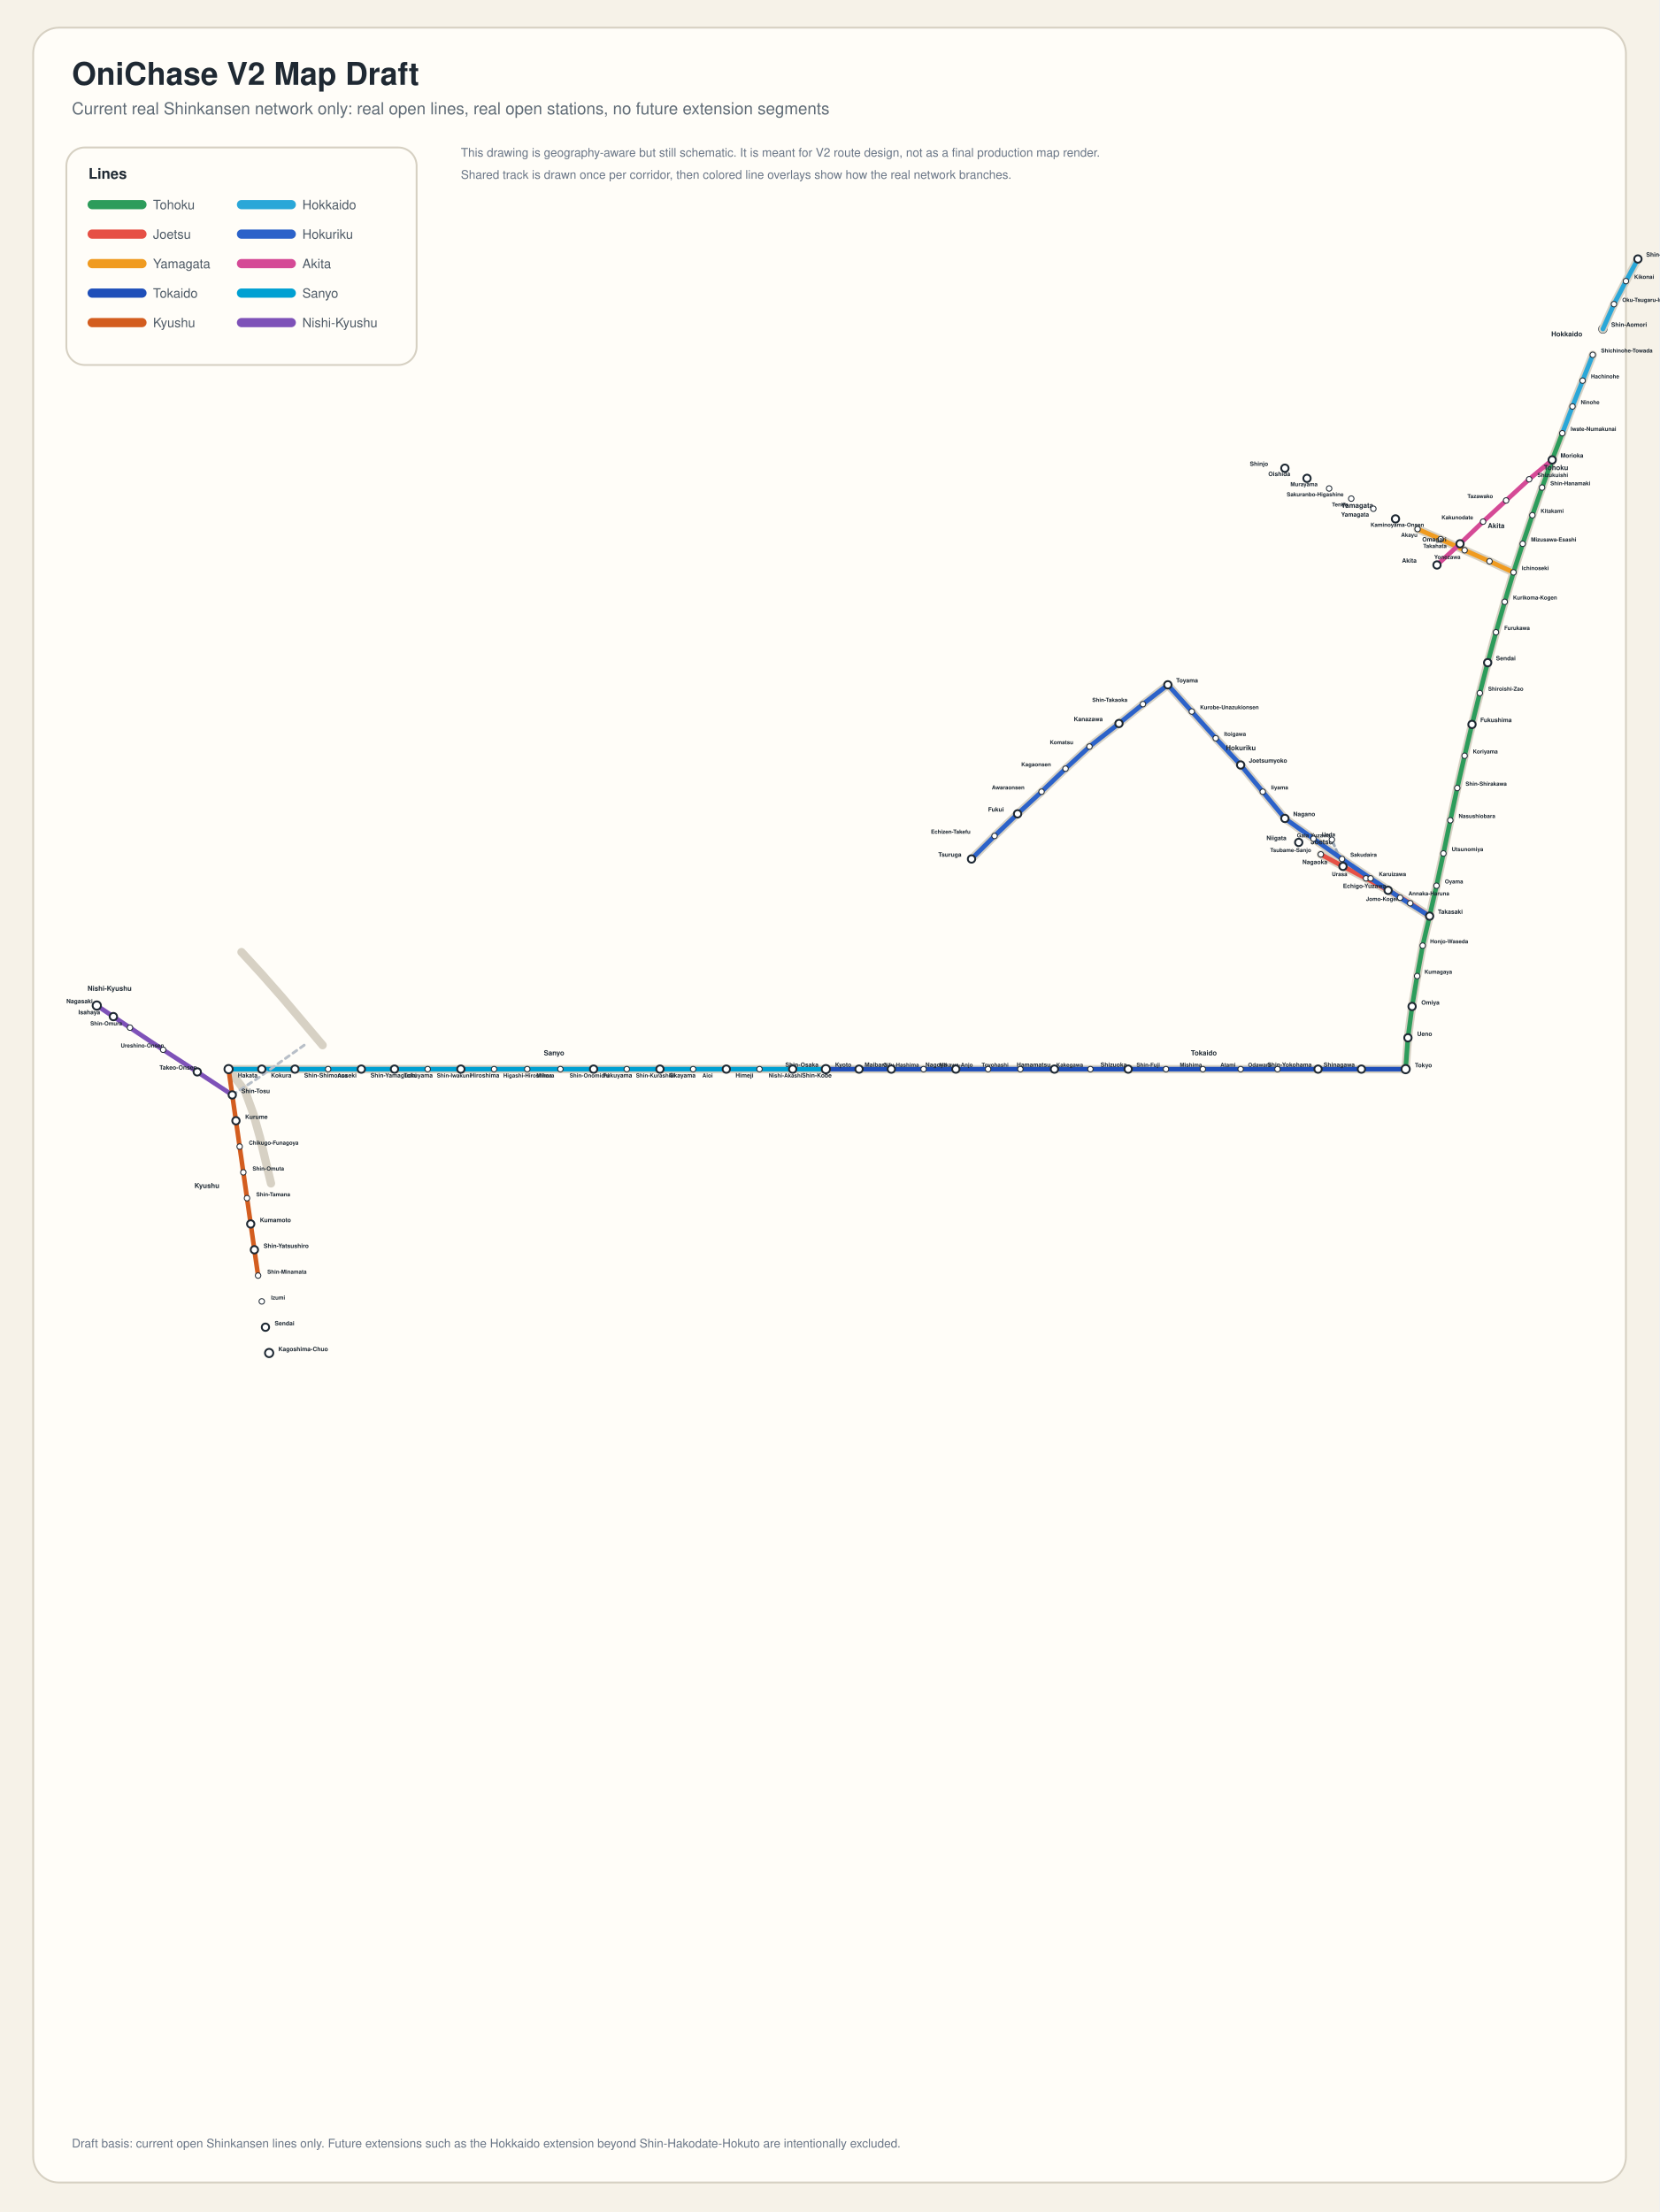
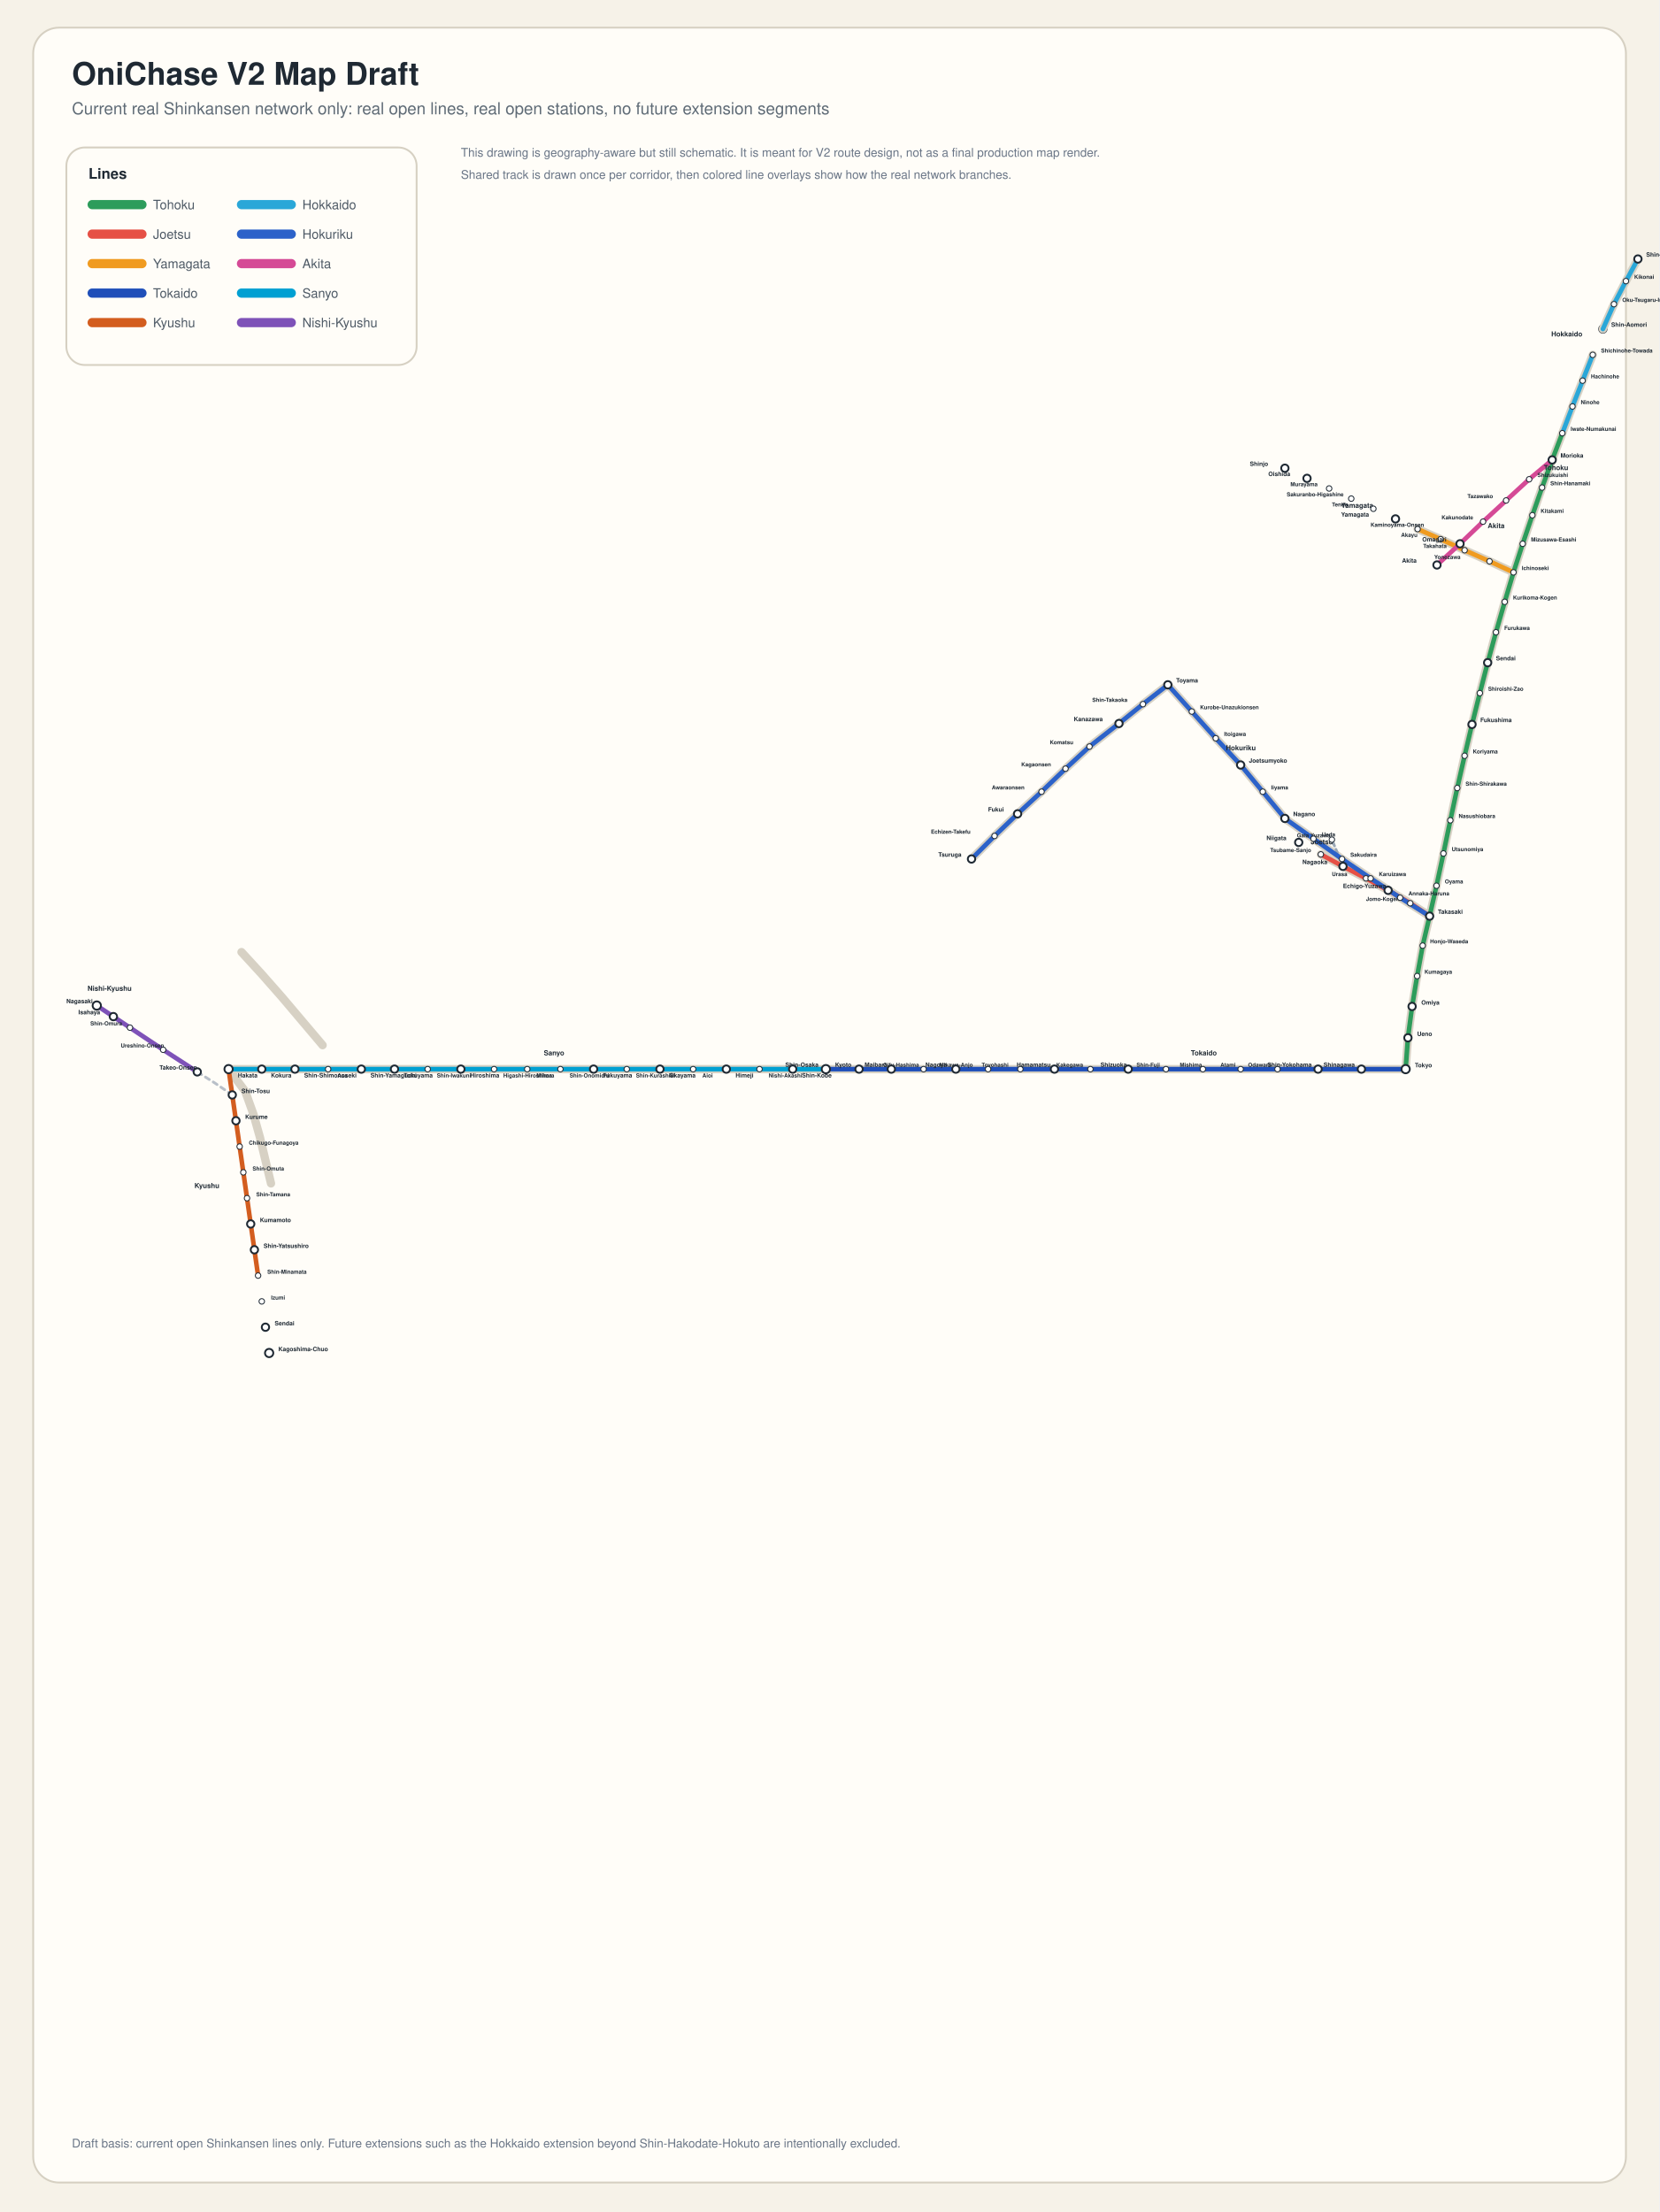
<svg xmlns="http://www.w3.org/2000/svg" width="1800" height="2400" viewBox="0 0 1800 2400" role="img" aria-labelledby="title desc">
  <defs>
    <style>
      .bg { fill: #f6f2e8; }
      .panel { fill: #fffdf8; stroke: #d6d0c2; stroke-width: 2; }
      .title { font: 700 34px Helvetica, Arial, sans-serif; fill: #1f2933; }
      .subtitle { font: 500 18px Helvetica, Arial, sans-serif; fill: #5f6b76; }
      .legend-title { font: 700 16px Helvetica, Arial, sans-serif; fill: #1f2933; }
      .legend-text { font: 500 14px Helvetica, Arial, sans-serif; fill: #4d5965; }
      .station { fill: #ffffff; stroke: #1f2933; stroke-width: 2; }
      .hub { fill: #ffffff; stroke: #1f2933; stroke-width: 4; }
      .station-label { font: 600 12px Helvetica, Arial, sans-serif; fill: #1f2933; }
      .hub-label { font: 700 13px Helvetica, Arial, sans-serif; fill: #1f2933; }
      .line-label { font: 700 15px Helvetica, Arial, sans-serif; fill: #1f2933; }
      .note { font: 500 13px Helvetica, Arial, sans-serif; fill: #697586; }
      .track-back { fill: none; stroke: #d7d1c4; stroke-width: 18; stroke-linecap: round; stroke-linejoin: round; }
      .track { fill: none; stroke-width: 10; stroke-linecap: round; stroke-linejoin: round; }
      .seasonal { fill: none; stroke: #9aa7b5; stroke-width: 6; stroke-linecap: round; stroke-dasharray: 8 8; }
      .disconnected { fill: none; stroke: #b8bfc8; stroke-width: 6; stroke-linecap: round; stroke-dasharray: 10 10; }
    </style>
  </defs>
  <rect class="bg" x="0" y="0" width="1800" height="2400" />
  <rect class="panel" x="36" y="30" width="1728" height="2338" rx="28" />
  <text class="title" x="78" y="92">OniChase V2 Map Draft</text>
  <text class="subtitle" x="78" y="124">Current real Shinkansen network only: real open lines, real open stations, no future extension segments</text>
  <g transform="translate(72 160)">
    <rect class="panel" x="0" y="0" width="380" height="236" rx="20" />
    <text class="legend-title" x="24" y="34">Lines</text>
    <line class="track" x1="28" y1="62" x2="82" y2="62" stroke="#2d9c5b" />
    <text class="legend-text" x="94" y="67">Tohoku</text>
    <line class="track" x1="190" y1="62" x2="244" y2="62" stroke="#2aa7d8" />
    <text class="legend-text" x="256" y="67">Hokkaido</text>
    <line class="track" x1="28" y1="94" x2="82" y2="94" stroke="#e65045" />
    <text class="legend-text" x="94" y="99">Joetsu</text>
    <line class="track" x1="190" y1="94" x2="244" y2="94" stroke="#2c62c9" />
    <text class="legend-text" x="256" y="99">Hokuriku</text>
    <line class="track" x1="28" y1="126" x2="82" y2="126" stroke="#f09b20" />
    <text class="legend-text" x="94" y="131">Yamagata</text>
    <line class="track" x1="190" y1="126" x2="244" y2="126" stroke="#d54a96" />
    <text class="legend-text" x="256" y="131">Akita</text>
    <line class="track" x1="28" y1="158" x2="82" y2="158" stroke="#1f4fb9" />
    <text class="legend-text" x="94" y="163">Tokaido</text>
    <line class="track" x1="190" y1="158" x2="244" y2="158" stroke="#00a0d2" />
    <text class="legend-text" x="256" y="163">Sanyo</text>
    <line class="track" x1="28" y1="190" x2="82" y2="190" stroke="#d35d1f" />
    <text class="legend-text" x="94" y="195">Kyushu</text>
    <line class="track" x1="190" y1="190" x2="244" y2="190" stroke="#7e52b8" />
    <text class="legend-text" x="256" y="195">Nishi-Kyushu</text>
  </g>
  <g transform="translate(500 170)">
    <text class="note" x="0" y="0">This drawing is geography-aware but still schematic. It is meant for V2 route design, not as a final production map render.</text>
    <text class="note" x="0" y="24">Shared track is drawn once per corridor, then colored line overlays show how the real network branches.</text>
  </g>
  <g transform="translate(950 250) scale(0.50)">
    <path class="track-back" d="M1150 1820 L1155 1752 L1164 1684 L1175 1618 L1187 1552 L1202 1488 L1217 1422 L1232 1352 L1247 1280 L1262 1210 L1278 1140 L1294 1072 L1311 1004 L1328 938 L1346 872 L1365 806 L1384 742 L1404 680 L1425 618 L1446 558 L1468 498 L1490 440 L1512 382 L1534 326 L1556 270" />
    <path class="track-back" d="M1202 1488 L1138 1448 L1074 1406 L1012 1364 L950 1320 L888 1276 L840 1218 L792 1160 L738 1102 L686 1044 L634 986 L580 1028 L528 1070 L464 1120 L412 1168 L360 1218 L308 1266 L258 1314 L208 1364" />
    <path class="track-back" d="M1202 1488 L1160 1460 L1112 1432 L1064 1406 L1014 1380 L966 1354" />
    <path class="track-back" d="M1384 742 L1332 718 L1278 694 L1226 670 L1176 648" />
    <path class="track-back" d="M1150 1820 L1054 1820 L960 1820 L872 1820 L792 1820 L710 1820 L630 1820 L548 1820 L466 1820 L388 1820 L314 1820 L244 1820 L174 1820 L104 1820 L34 1820 L-36 1820 L-108 1820 L-180 1820 L-252 1820 L-324 1820 L-396 1820 L-468 1820 L-540 1820 L-612 1820 L-684 1820 L-756 1820 L-828 1820 L-900 1820 L-972 1820 L-1044 1820 L-1116 1820 L-1188 1820 L-1260 1820 L-1332 1820 L-1404 1820" />
    <path class="track-back" d="M-1404 1820 L-1368 1868 L-1350 1918 L-1336 1968 L-1324 2018 L-1312 2068" />
    <path class="track-back" d="M-1200 1768 L-1244 1716 L-1288 1664 L-1332 1614 L-1376 1566" />
    <path class="track" stroke="#2d9c5b" d="M1150 1820 L1155 1752 L1164 1684 L1175 1618 L1187 1552 L1202 1488 L1217 1422 L1232 1352 L1247 1280 L1262 1210 L1278 1140 L1294 1072 L1311 1004 L1328 938 L1346 872 L1365 806 L1384 742 L1404 680 L1425 618 L1446 558 L1468 498 L1490 440" />
    <path class="track" stroke="#2aa7d8" d="M1490 440 L1512 382 L1534 326 L1556 270" />
    <path class="track" stroke="#f09b20" d="M1384 742 L1332 718 L1278 694 L1226 670 L1176 648" />
    <path class="track" stroke="#d54a96" d="M1468 498 L1418 540 L1368 586 L1318 632 L1268 680 L1218 726" />
    <path class="track" stroke="#e65045" d="M1202 1488 L1160 1460 L1112 1432 L1064 1406 L1014 1380 L966 1354" />
    <path class="seasonal" d="M1014 1380 L990 1322" />
    <path class="track" stroke="#2c62c9" d="M1202 1488 L1138 1448 L1074 1406 L1012 1364 L950 1320 L888 1276 L840 1218 L792 1160 L738 1102 L686 1044 L634 986 L580 1028 L528 1070 L464 1120 L412 1168 L360 1218 L308 1266 L258 1314 L208 1364" />
    <path class="track" stroke="#1f4fb9" d="M1150 1820 L1054 1820 L960 1820 L872 1820 L792 1820 L710 1820 L630 1820 L548 1820 L466 1820 L388 1820 L314 1820 L244 1820 L174 1820 L104 1820 L34 1820 L-36 1820 L-108 1820" />
    <path class="track" stroke="#00a0d2" d="M-108 1820 L-180 1820 L-252 1820 L-324 1820 L-396 1820 L-468 1820 L-540 1820 L-612 1820 L-684 1820 L-756 1820 L-828 1820 L-900 1820 L-972 1820 L-1044 1820 L-1116 1820 L-1188 1820 L-1260 1820 L-1332 1820 L-1404 1820" />
    <path class="track" stroke="#d35d1f" d="M-1404 1820 L-1396 1876 L-1388 1932 L-1380 1988 L-1372 2044 L-1364 2100 L-1356 2156 L-1348 2212 L-1340 2268" />
-     <path class="track" stroke="#7e52b8" d="M-1396 1876 L-1472 1826 L-1546 1778 L-1618 1730 L-1654 1706 L-1690 1682" />
-     <path class="disconnected" d="M-1396 1876 L-1338 1838 L-1288 1802 L-1240 1768" />
+     <path class="track" stroke="#7e52b8" d="M-1472 1826 L-1546 1778 L-1618 1730 L-1654 1706 L-1690 1682" />
+     <path class="disconnected" d="M-1396 1876 L-1434 1850 L-1472 1826" />
    <text class="line-label" x="1466" y="230">Hokkaido</text>
    <text class="line-label" x="1450" y="520">Tohoku</text>
    <text class="line-label" x="1010" y="602">Yamagata</text>
    <text class="line-label" x="1328" y="646">Akita</text>
    <text class="line-label" x="944" y="1332">Joetsu</text>
    <text class="line-label" x="760" y="1128">Hokuriku</text>
    <text class="line-label" x="684" y="1790">Tokaido</text>
    <text class="line-label" x="-720" y="1790">Sanyo</text>
    <text class="line-label" x="-1478" y="2078">Kyushu</text>
    <text class="line-label" x="-1710" y="1650">Nishi-Kyushu</text>
    <g>
      <circle class="hub" cx="1150" cy="1820" r="9" />
      <text class="hub-label" x="1170" y="1816">Tokyo</text>
    </g>
    <g>
      <circle class="hub" cx="1155" cy="1752" r="8" />
      <text class="hub-label" x="1175" y="1748">Ueno</text>
    </g>
    <g>
      <circle class="hub" cx="1164" cy="1684" r="8" />
      <text class="hub-label" x="1184" y="1680">Omiya</text>
    </g>
    <g>
      <circle class="station" cx="1175" cy="1618" r="6" />
      <text class="station-label" x="1191" y="1613">Kumagaya</text>
    </g>
    <g>
      <circle class="station" cx="1187" cy="1552" r="6" />
      <text class="station-label" x="1203" y="1547">Honjo-Waseda</text>
    </g>
    <g>
      <circle class="hub" cx="1202" cy="1488" r="8" />
      <text class="hub-label" x="1220" y="1483">Takasaki</text>
    </g>
    <g>
      <circle class="station" cx="1217" cy="1422" r="6" />
      <text class="station-label" x="1235" y="1417">Oyama</text>
    </g>
    <g>
      <circle class="station" cx="1232" cy="1352" r="6" />
      <text class="station-label" x="1250" y="1347">Utsunomiya</text>
    </g>
    <g>
      <circle class="station" cx="1247" cy="1280" r="6" />
      <text class="station-label" x="1265" y="1275">Nasushiobara</text>
    </g>
    <g>
      <circle class="station" cx="1262" cy="1210" r="6" />
      <text class="station-label" x="1280" y="1205">Shin-Shirakawa</text>
    </g>
    <g>
      <circle class="station" cx="1278" cy="1140" r="6" />
      <text class="station-label" x="1296" y="1135">Koriyama</text>
    </g>
    <g>
      <circle class="hub" cx="1294" cy="1072" r="8" />
      <text class="hub-label" x="1312" y="1067">Fukushima</text>
    </g>
    <g>
      <circle class="station" cx="1311" cy="1004" r="6" />
      <text class="station-label" x="1329" y="999">Shiroishi-Zao</text>
    </g>
    <g>
      <circle class="hub" cx="1328" cy="938" r="8" />
      <text class="hub-label" x="1346" y="933">Sendai</text>
    </g>
    <g>
      <circle class="station" cx="1346" cy="872" r="6" />
      <text class="station-label" x="1364" y="867">Furukawa</text>
    </g>
    <g>
      <circle class="station" cx="1365" cy="806" r="6" />
      <text class="station-label" x="1383" y="801">Kurikoma-Kogen</text>
    </g>
    <g>
      <circle class="station" cx="1384" cy="742" r="6" />
      <text class="station-label" x="1402" y="737">Ichinoseki</text>
    </g>
    <g>
      <circle class="station" cx="1404" cy="680" r="6" />
      <text class="station-label" x="1422" y="675">Mizusawa-Esashi</text>
    </g>
    <g>
      <circle class="station" cx="1425" cy="618" r="6" />
      <text class="station-label" x="1443" y="613">Kitakami</text>
    </g>
    <g>
      <circle class="station" cx="1446" cy="558" r="6" />
      <text class="station-label" x="1464" y="553">Shin-Hanamaki</text>
    </g>
    <g>
      <circle class="hub" cx="1468" cy="498" r="8" />
      <text class="hub-label" x="1486" y="493">Morioka</text>
    </g>
    <g>
      <circle class="station" cx="1490" cy="440" r="6" />
      <text class="station-label" x="1508" y="435">Iwate-Numakunai</text>
    </g>
    <g>
      <circle class="station" cx="1512" cy="382" r="6" />
      <text class="station-label" x="1530" y="377">Ninohe</text>
    </g>
    <g>
      <circle class="station" cx="1534" cy="326" r="6" />
      <text class="station-label" x="1552" y="321">Hachinohe</text>
    </g>
    <g>
      <circle class="station" cx="1556" cy="270" r="6" />
      <text class="station-label" x="1574" y="265">Shichinohe-Towada</text>
    </g>
    <g>
      <circle class="hub" cx="1578" cy="214" r="8" />
      <text class="hub-label" x="1596" y="209">Shin-Aomori</text>
    </g>
    <path class="track-back" d="M1578 214 L1602 160 L1628 110 L1654 62" />
    <path class="track" stroke="#2aa7d8" d="M1578 214 L1602 160 L1628 110 L1654 62" />
    <g>
      <circle class="station" cx="1602" cy="160" r="6" />
      <text class="station-label" x="1620" y="155">Oku-Tsugaru-Imabetsu</text>
    </g>
    <g>
      <circle class="station" cx="1628" cy="110" r="6" />
      <text class="station-label" x="1646" y="105">Kikonai</text>
    </g>
    <g>
      <circle class="hub" cx="1654" cy="62" r="8" />
      <text class="hub-label" x="1672" y="57">Shin-Hakodate-Hokuto</text>
    </g>
    <g>
      <circle class="station" cx="1332" cy="718" r="6" />
      <text class="station-label" x="1212" y="713">Yonezawa</text>
    </g>
    <g>
      <circle class="station" cx="1278" cy="694" r="6" />
      <text class="station-label" x="1188" y="689">Takahata</text>
    </g>
    <g>
      <circle class="station" cx="1226" cy="670" r="6" />
      <text class="station-label" x="1140" y="665">Akayu</text>
    </g>
    <g>
      <circle class="station" cx="1176" cy="648" r="6" />
      <text class="station-label" x="1074" y="643">Kaminoyama-Onsen</text>
    </g>
    <g>
      <circle class="hub" cx="1128" cy="626" r="8" />
      <text class="hub-label" x="1010" y="621">Yamagata</text>
    </g>
    <g>
      <circle class="station" cx="1080" cy="604" r="6" />
      <text class="station-label" x="990" y="599">Tendo</text>
    </g>
    <g>
      <circle class="station" cx="1032" cy="582" r="6" />
      <text class="station-label" x="892" y="577">Sakuranbo-Higashine</text>
    </g>
    <g>
      <circle class="station" cx="984" cy="560" r="6" />
      <text class="station-label" x="900" y="555">Murayama</text>
    </g>
    <g>
      <circle class="hub" cx="936" cy="538" r="8" />
      <text class="hub-label" x="852" y="533">Oishida</text>
    </g>
    <g>
      <circle class="hub" cx="888" cy="516" r="8" />
      <text class="hub-label" x="812" y="511">Shinjo</text>
    </g>
    <g>
      <circle class="station" cx="1418" cy="540" r="6" />
      <text class="station-label" x="1436" y="535">Shizukuishi</text>
    </g>
    <g>
      <circle class="station" cx="1368" cy="586" r="6" />
      <text class="station-label" x="1284" y="581">Tazawako</text>
    </g>
    <g>
      <circle class="station" cx="1318" cy="632" r="6" />
      <text class="station-label" x="1228" y="627">Kakunodate</text>
    </g>
    <g>
      <circle class="hub" cx="1268" cy="680" r="8" />
      <text class="hub-label" x="1186" y="675">Omagari</text>
    </g>
    <g>
      <circle class="hub" cx="1218" cy="726" r="8" />
      <text class="hub-label" x="1142" y="721">Akita</text>
    </g>
    <g>
      <circle class="station" cx="1160" cy="1460" r="6" />
      <text class="station-label" x="1064" y="1455">Jomo-Kogen</text>
    </g>
    <g>
      <circle class="hub" cx="1112" cy="1432" r="8" />
      <text class="hub-label" x="1014" y="1427">Echigo-Yuzawa</text>
    </g>
    <g>
      <circle class="station" cx="990" cy="1322" r="6" />
      <text class="station-label" x="914" y="1317">Gala Yuzawa</text>
    </g>
    <g>
      <circle class="station" cx="1064" cy="1406" r="6" />
      <text class="station-label" x="990" y="1401">Urasa</text>
    </g>
    <g>
      <circle class="hub" cx="1014" cy="1380" r="8" />
      <text class="hub-label" x="926" y="1375">Nagaoka</text>
    </g>
    <g>
      <circle class="station" cx="966" cy="1354" r="6" />
      <text class="station-label" x="856" y="1349">Tsubame-Sanjo</text>
    </g>
    <g>
      <circle class="hub" cx="918" cy="1328" r="8" />
      <text class="hub-label" x="848" y="1323">Niigata</text>
    </g>
    <g>
      <circle class="station" cx="1138" cy="1448" r="6" />
      <text class="station-label" x="1156" y="1443">Annaka-Haruna</text>
    </g>
    <g>
      <circle class="station" cx="1074" cy="1406" r="6" />
      <text class="station-label" x="1092" y="1401">Karuizawa</text>
    </g>
    <g>
      <circle class="station" cx="1012" cy="1364" r="6" />
      <text class="station-label" x="1030" y="1359">Sakudaira</text>
    </g>
    <g>
      <circle class="station" cx="950" cy="1320" r="6" />
      <text class="station-label" x="968" y="1315">Ueda</text>
    </g>
    <g>
      <circle class="hub" cx="888" cy="1276" r="8" />
      <text class="hub-label" x="906" y="1271">Nagano</text>
    </g>
    <g>
      <circle class="station" cx="840" cy="1218" r="6" />
      <text class="station-label" x="858" y="1213">Iiyama</text>
    </g>
    <g>
      <circle class="hub" cx="792" cy="1160" r="8" />
      <text class="hub-label" x="810" y="1155">Joetsumyoko</text>
    </g>
    <g>
      <circle class="station" cx="738" cy="1102" r="6" />
      <text class="station-label" x="756" y="1097">Itoigawa</text>
    </g>
    <g>
      <circle class="station" cx="686" cy="1044" r="6" />
      <text class="station-label" x="704" y="1039">Kurobe-Unazukionsen</text>
    </g>
    <g>
      <circle class="hub" cx="634" cy="986" r="8" />
      <text class="hub-label" x="652" y="981">Toyama</text>
    </g>
    <g>
      <circle class="station" cx="580" cy="1028" r="6" />
      <text class="station-label" x="470" y="1023">Shin-Takaoka</text>
    </g>
    <g>
      <circle class="hub" cx="528" cy="1070" r="8" />
      <text class="hub-label" x="430" y="1065">Kanazawa</text>
    </g>
    <g>
      <circle class="station" cx="464" cy="1120" r="6" />
      <text class="station-label" x="378" y="1115">Komatsu</text>
    </g>
    <g>
      <circle class="station" cx="412" cy="1168" r="6" />
      <text class="station-label" x="316" y="1163">Kagaonsen</text>
    </g>
    <g>
      <circle class="station" cx="360" cy="1218" r="6" />
      <text class="station-label" x="252" y="1213">Awaraonsen</text>
    </g>
    <g>
      <circle class="hub" cx="308" cy="1266" r="8" />
      <text class="hub-label" x="244" y="1261">Fukui</text>
    </g>
    <g>
      <circle class="station" cx="258" cy="1314" r="6" />
      <text class="station-label" x="120" y="1309">Echizen-Takefu</text>
    </g>
    <g>
      <circle class="hub" cx="208" cy="1364" r="8" />
      <text class="hub-label" x="136" y="1359">Tsuruga</text>
    </g>
    <g>
      <circle class="hub" cx="1054" cy="1820" r="8" />
      <text class="hub-label" x="972" y="1815">Shinagawa</text>
    </g>
    <g>
      <circle class="hub" cx="960" cy="1820" r="8" />
      <text class="hub-label" x="850" y="1815">Shin-Yokohama</text>
    </g>
    <g>
      <circle class="station" cx="872" cy="1820" r="6" />
      <text class="station-label" x="808" y="1815">Odawara</text>
    </g>
    <g>
      <circle class="station" cx="792" cy="1820" r="6" />
      <text class="station-label" x="748" y="1815">Atami</text>
    </g>
    <g>
      <circle class="station" cx="710" cy="1820" r="6" />
      <text class="station-label" x="660" y="1815">Mishima</text>
    </g>
    <g>
      <circle class="station" cx="630" cy="1820" r="6" />
      <text class="station-label" x="566" y="1815">Shin-Fuji</text>
    </g>
    <g>
      <circle class="hub" cx="548" cy="1820" r="8" />
      <text class="hub-label" x="488" y="1815">Shizuoka</text>
    </g>
    <g>
      <circle class="station" cx="466" cy="1820" r="6" />
      <text class="station-label" x="392" y="1815">Kakegawa</text>
    </g>
    <g>
      <circle class="hub" cx="388" cy="1820" r="8" />
      <text class="hub-label" x="306" y="1815">Hamamatsu</text>
    </g>
    <g>
      <circle class="station" cx="314" cy="1820" r="6" />
      <text class="station-label" x="230" y="1815">Toyohashi</text>
    </g>
    <g>
      <circle class="station" cx="244" cy="1820" r="6" />
      <text class="station-label" x="138" y="1815">Mikawa-Anjo</text>
    </g>
    <g>
      <circle class="hub" cx="174" cy="1820" r="8" />
      <text class="hub-label" x="108" y="1815">Nagoya</text>
    </g>
    <g>
      <circle class="station" cx="104" cy="1820" r="6" />
      <text class="station-label" x="16" y="1815">Gifu-Hashima</text>
    </g>
    <g>
      <circle class="hub" cx="34" cy="1820" r="8" />
      <text class="hub-label" x="-24" y="1815">Maibara</text>
    </g>
    <g>
      <circle class="hub" cx="-36" cy="1820" r="8" />
      <text class="hub-label" x="-88" y="1815">Kyoto</text>
    </g>
    <g>
      <circle class="hub" cx="-108" cy="1820" r="9" />
      <text class="hub-label" x="-196" y="1815">Shin-Osaka</text>
    </g>
    <g>
      <circle class="hub" cx="-180" cy="1820" r="8" />
      <text class="hub-label" x="-160" y="1838">Shin-Kobe</text>
    </g>
    <g>
      <circle class="station" cx="-252" cy="1820" r="6" />
      <text class="station-label" x="-232" y="1838">Nishi-Akashi</text>
    </g>
    <g>
      <circle class="hub" cx="-324" cy="1820" r="8" />
      <text class="hub-label" x="-304" y="1838">Himeji</text>
    </g>
    <g>
      <circle class="station" cx="-396" cy="1820" r="6" />
      <text class="station-label" x="-376" y="1838">Aioi</text>
    </g>
    <g>
      <circle class="hub" cx="-468" cy="1820" r="8" />
      <text class="hub-label" x="-448" y="1838">Okayama</text>
    </g>
    <g>
      <circle class="station" cx="-540" cy="1820" r="6" />
      <text class="station-label" x="-520" y="1838">Shin-Kurashiki</text>
    </g>
    <g>
      <circle class="hub" cx="-612" cy="1820" r="8" />
      <text class="hub-label" x="-592" y="1838">Fukuyama</text>
    </g>
    <g>
      <circle class="station" cx="-684" cy="1820" r="6" />
      <text class="station-label" x="-664" y="1838">Shin-Onomichi</text>
    </g>
    <g>
      <circle class="station" cx="-756" cy="1820" r="6" />
      <text class="station-label" x="-736" y="1838">Mihara</text>
    </g>
    <g>
      <circle class="station" cx="-828" cy="1820" r="6" />
      <text class="station-label" x="-808" y="1838">Higashi-Hiroshima</text>
    </g>
    <g>
      <circle class="hub" cx="-900" cy="1820" r="8" />
      <text class="hub-label" x="-880" y="1838">Hiroshima</text>
    </g>
    <g>
      <circle class="station" cx="-972" cy="1820" r="6" />
      <text class="station-label" x="-952" y="1838">Shin-Iwakuni</text>
    </g>
    <g>
      <circle class="hub" cx="-1044" cy="1820" r="8" />
      <text class="hub-label" x="-1024" y="1838">Tokuyama</text>
    </g>
    <g>
      <circle class="hub" cx="-1116" cy="1820" r="8" />
      <text class="hub-label" x="-1096" y="1838">Shin-Yamaguchi</text>
    </g>
    <g>
      <circle class="station" cx="-1188" cy="1820" r="6" />
      <text class="station-label" x="-1168" y="1838">Asa</text>
    </g>
    <g>
      <circle class="hub" cx="-1260" cy="1820" r="8" />
      <text class="hub-label" x="-1240" y="1838">Shin-Shimonoseki</text>
    </g>
    <g>
      <circle class="hub" cx="-1332" cy="1820" r="8" />
      <text class="hub-label" x="-1312" y="1838">Kokura</text>
    </g>
    <g>
      <circle class="hub" cx="-1404" cy="1820" r="9" />
      <text class="hub-label" x="-1384" y="1838">Hakata</text>
    </g>
    <g>
      <circle class="hub" cx="-1396" cy="1876" r="8" />
      <text class="hub-label" x="-1376" y="1872">Shin-Tosu</text>
    </g>
    <g>
      <circle class="hub" cx="-1388" cy="1932" r="8" />
      <text class="hub-label" x="-1368" y="1928">Kurume</text>
    </g>
    <g>
      <circle class="station" cx="-1380" cy="1988" r="6" />
      <text class="station-label" x="-1360" y="1984">Chikugo-Funagoya</text>
    </g>
    <g>
      <circle class="station" cx="-1372" cy="2044" r="6" />
      <text class="station-label" x="-1352" y="2040">Shin-Omuta</text>
    </g>
    <g>
      <circle class="station" cx="-1364" cy="2100" r="6" />
      <text class="station-label" x="-1344" y="2096">Shin-Tamana</text>
    </g>
    <g>
      <circle class="hub" cx="-1356" cy="2156" r="8" />
      <text class="hub-label" x="-1336" y="2152">Kumamoto</text>
    </g>
    <g>
      <circle class="hub" cx="-1348" cy="2212" r="8" />
      <text class="hub-label" x="-1328" y="2208">Shin-Yatsushiro</text>
    </g>
    <g>
      <circle class="station" cx="-1340" cy="2268" r="6" />
      <text class="station-label" x="-1320" y="2264">Shin-Minamata</text>
    </g>
    <g>
      <circle class="station" cx="-1332" cy="2324" r="6" />
      <text class="station-label" x="-1312" y="2320">Izumi</text>
    </g>
    <g>
      <circle class="hub" cx="-1324" cy="2380" r="8" />
      <text class="hub-label" x="-1304" y="2376">Sendai</text>
    </g>
    <g>
      <circle class="hub" cx="-1316" cy="2436" r="9" />
      <text class="hub-label" x="-1296" y="2432">Kagoshima-Chuo</text>
    </g>
    <g>
      <circle class="hub" cx="-1472" cy="1826" r="8" />
      <text class="hub-label" x="-1554" y="1821">Takeo-Onsen</text>
    </g>
    <g>
      <circle class="station" cx="-1546" cy="1778" r="6" />
      <text class="station-label" x="-1638" y="1773">Ureshino-Onsen</text>
    </g>
    <g>
      <circle class="station" cx="-1618" cy="1730" r="6" />
      <text class="station-label" x="-1704" y="1725">Shin-Omura</text>
    </g>
    <g>
      <circle class="hub" cx="-1654" cy="1706" r="8" />
      <text class="hub-label" x="-1730" y="1701">Isahaya</text>
    </g>
    <g>
      <circle class="hub" cx="-1690" cy="1682" r="9" />
      <text class="hub-label" x="-1756" y="1677">Nagasaki</text>
    </g>
  </g>
  <text class="note" x="78" y="2330">Draft basis: current open Shinkansen lines only. Future extensions such as the Hokkaido extension beyond Shin-Hakodate-Hokuto are intentionally excluded.</text>
</svg>
